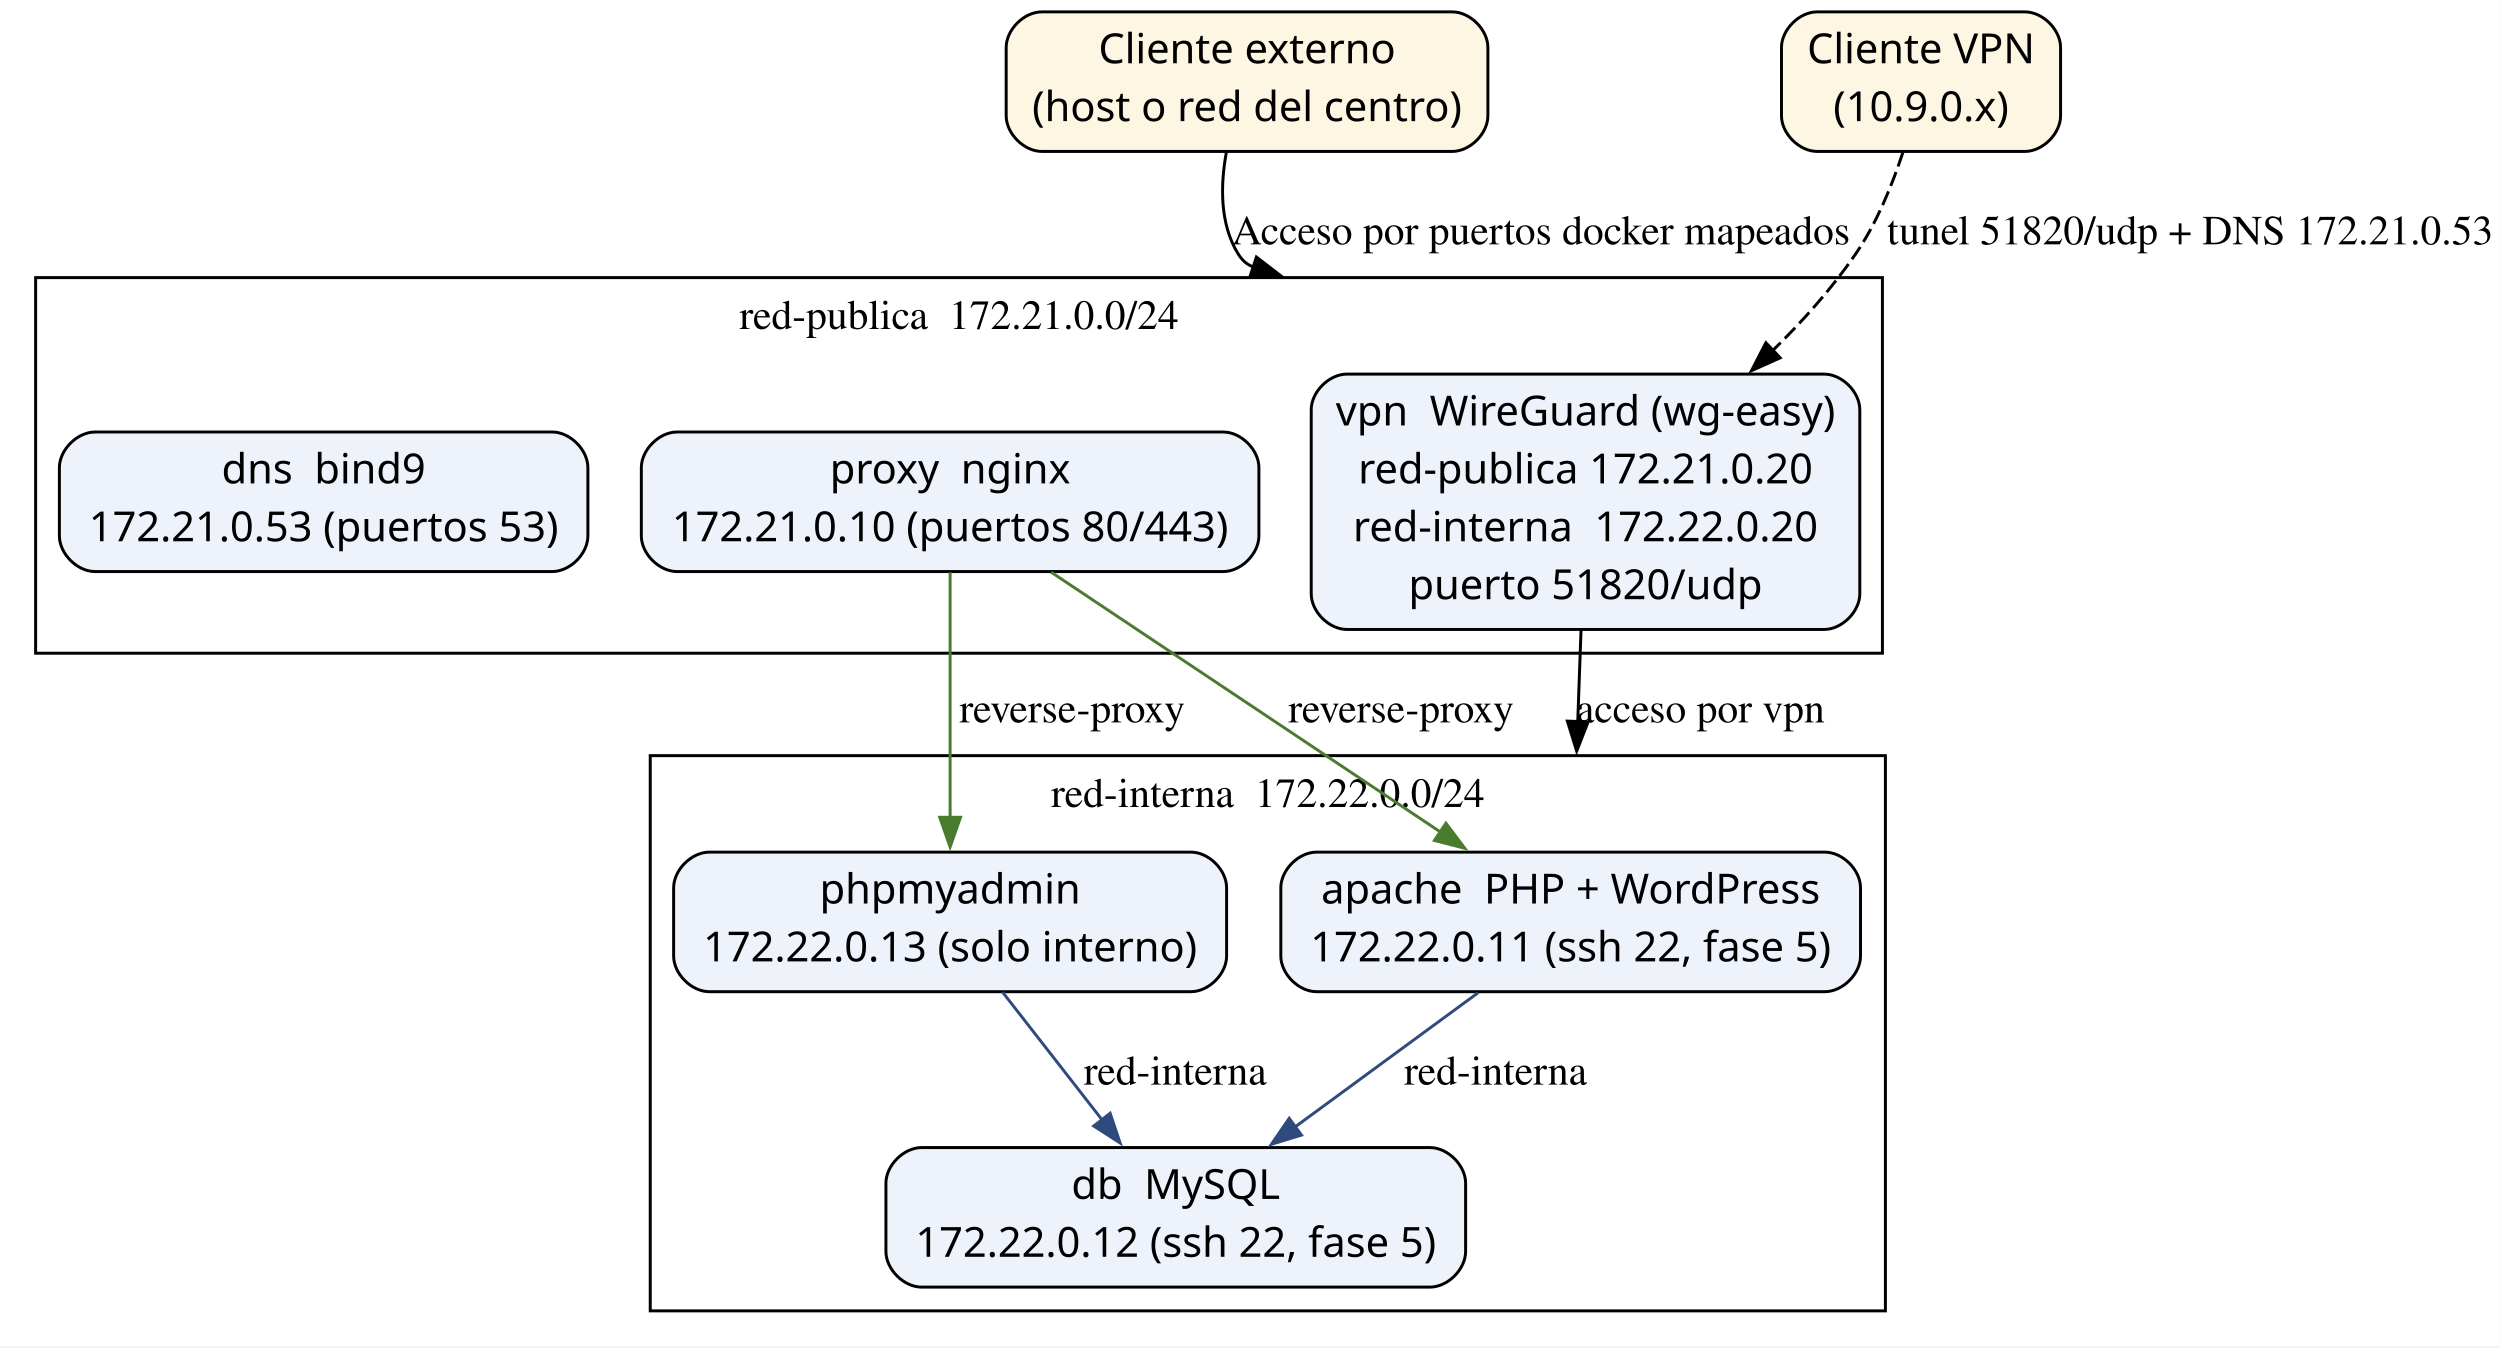
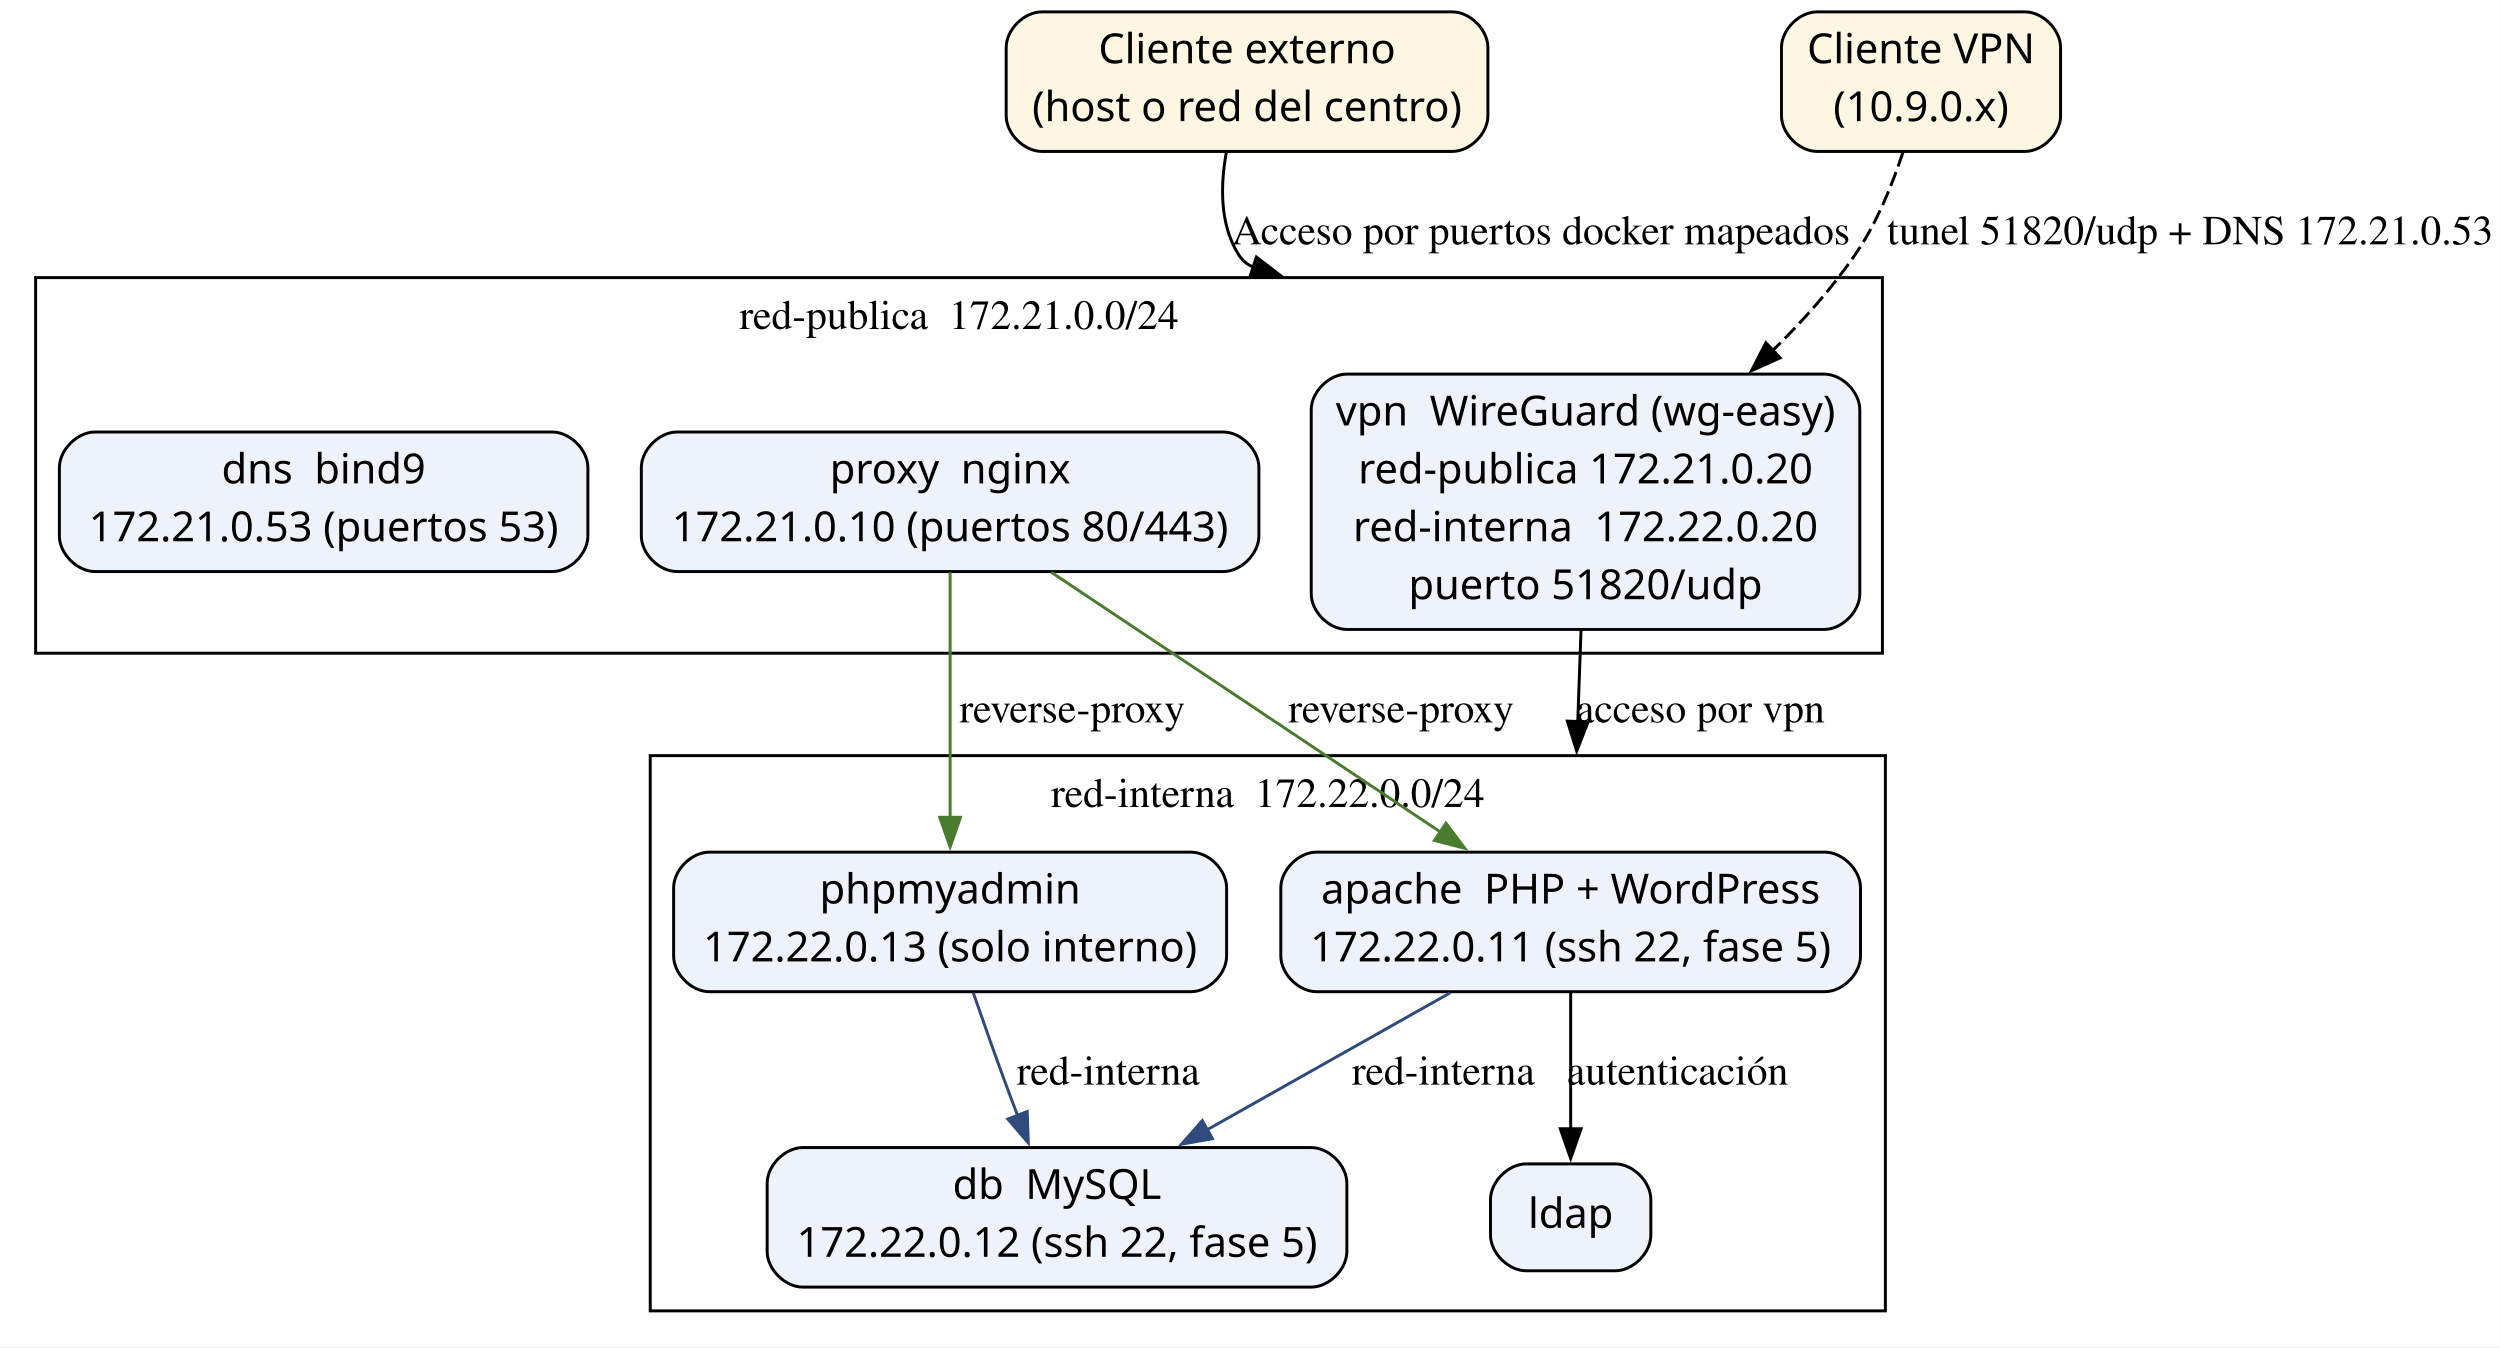
<svg xmlns="http://www.w3.org/2000/svg" width="842pt" height="454pt" viewBox="0.00 0.00 842.00 454.00">
  <g id="graph0" class="graph" transform="scale(1 1) rotate(0) translate(4 449.5)">
    <polygon fill="white" stroke="none" points="-4,4 -4,-449.5 837.89,-449.5 837.89,4 -4,4" />
    <g id="clust1" class="cluster">
      <polygon fill="none" stroke="black" points="8,-229.5 8,-356 630,-356 630,-229.5 8,-229.5" />
      <text xml:space="preserve" text-anchor="middle" x="319" y="-338.7" font-family="Times,serif" font-size="14.00">red-publica  172.21.0.0/24</text>
    </g>
    <g id="clust2" class="cluster">
      <polygon fill="none" stroke="black" points="215,-8 215,-195 631,-195 631,-8 215,-8" />
      <text xml:space="preserve" text-anchor="middle" x="423" y="-177.7" font-family="Times,serif" font-size="14.00">red-interna  172.22.0.0/24</text>
    </g>
    <g id="node1" class="node">
      <path fill="#fdf6e3" stroke="black" d="M485.12,-445.5C485.12,-445.5 346.88,-445.5 346.88,-445.5 340.88,-445.5 334.88,-439.5 334.88,-433.5 334.88,-433.5 334.88,-410.5 334.88,-410.5 334.88,-404.5 340.88,-398.5 346.88,-398.5 346.88,-398.5 485.12,-398.5 485.12,-398.5 491.12,-398.5 497.12,-404.5 497.12,-410.5 497.12,-410.5 497.12,-433.5 497.12,-433.5 497.12,-439.5 491.12,-445.5 485.12,-445.5" />
      <text xml:space="preserve" text-anchor="middle" x="416" y="-428.2" font-family="sans-serif" font-size="14.00">Cliente externo</text>
      <text xml:space="preserve" text-anchor="middle" x="416" y="-408.7" font-family="sans-serif" font-size="14.00">(host o red del centro)</text>
    </g>
    <g id="node5" class="node">
      <path fill="#eef3fb" stroke="black" d="M610.38,-323.5C610.38,-323.5 449.62,-323.5 449.62,-323.5 443.62,-323.5 437.62,-317.5 437.62,-311.5 437.62,-311.5 437.62,-249.5 437.62,-249.5 437.62,-243.5 443.62,-237.5 449.62,-237.5 449.62,-237.5 610.38,-237.5 610.38,-237.5 616.38,-237.5 622.38,-243.5 622.38,-249.5 622.38,-249.5 622.38,-311.5 622.38,-311.5 622.38,-317.5 616.38,-323.5 610.38,-323.5" />
      <text xml:space="preserve" text-anchor="middle" x="530" y="-306.2" font-family="sans-serif" font-size="14.00">vpn  WireGuard (wg-easy)</text>
      <text xml:space="preserve" text-anchor="middle" x="530" y="-286.7" font-family="sans-serif" font-size="14.00">red-publica 172.21.0.20</text>
      <text xml:space="preserve" text-anchor="middle" x="530" y="-267.2" font-family="sans-serif" font-size="14.00">red-interna  172.22.0.20</text>
      <text xml:space="preserve" text-anchor="middle" x="530" y="-247.7" font-family="sans-serif" font-size="14.00">puerto 51820/udp</text>
    </g>
    <g id="edge2" class="edge">
      <path fill="none" stroke="black" d="M409.02,-398.12C407.01,-387.05 406.8,-374.03 413,-364 414.57,-361.46 416.26,-360.29 418.11,-359.59" />
      <polygon fill="black" stroke="black" points="419.16,-362.93 427.56,-356.47 416.97,-356.28 419.16,-362.93" />
      <text xml:space="preserve" text-anchor="middle" x="515" y="-367.2" font-family="Times,serif" font-size="14.00">Acceso por puertos docker mapeados</text>
    </g>
    <g id="node2" class="node">
      <path fill="#fdf6e3" stroke="black" d="M678,-445.5C678,-445.5 608,-445.5 608,-445.5 602,-445.5 596,-439.5 596,-433.5 596,-433.5 596,-410.5 596,-410.5 596,-404.5 602,-398.5 608,-398.5 608,-398.5 678,-398.5 678,-398.5 684,-398.5 690,-404.5 690,-410.5 690,-410.5 690,-433.5 690,-433.5 690,-439.5 684,-445.5 678,-445.5" />
      <text xml:space="preserve" text-anchor="middle" x="643" y="-428.2" font-family="sans-serif" font-size="14.00">Cliente VPN</text>
      <text xml:space="preserve" text-anchor="middle" x="643" y="-408.7" font-family="sans-serif" font-size="14.00">(10.9.0.x)</text>
    </g>
    <g id="edge1" class="edge">
      <path fill="none" stroke="black" stroke-dasharray="5,2" d="M636.89,-398.16C633.31,-387.24 628.08,-374.32 621,-364 613.1,-352.48 603.28,-341.46 593.05,-331.43" />
      <polygon fill="black" stroke="black" points="595.56,-328.98 585.89,-324.65 590.75,-334.07 595.56,-328.98" />
      <text xml:space="preserve" text-anchor="middle" x="731.89" y="-367.2" font-family="Times,serif" font-size="14.00"> tunel 51820/udp + DNS 172.21.0.53</text>
    </g>
    <g id="node3" class="node">
      <path fill="#eef3fb" stroke="black" d="M182,-304C182,-304 28,-304 28,-304 22,-304 16,-298 16,-292 16,-292 16,-269 16,-269 16,-263 22,-257 28,-257 28,-257 182,-257 182,-257 188,-257 194,-263 194,-269 194,-269 194,-292 194,-292 194,-298 188,-304 182,-304" />
      <text xml:space="preserve" text-anchor="middle" x="105" y="-286.7" font-family="sans-serif" font-size="14.00">dns  bind9</text>
      <text xml:space="preserve" text-anchor="middle" x="105" y="-267.2" font-family="sans-serif" font-size="14.00">172.21.0.53 (puertos 53)</text>
    </g>
    <g id="node4" class="node">
      <path fill="#eef3fb" stroke="black" d="M408,-304C408,-304 224,-304 224,-304 218,-304 212,-298 212,-292 212,-292 212,-269 212,-269 212,-263 218,-257 224,-257 224,-257 408,-257 408,-257 414,-257 420,-263 420,-269 420,-269 420,-292 420,-292 420,-298 414,-304 408,-304" />
      <text xml:space="preserve" text-anchor="middle" x="316" y="-286.7" font-family="sans-serif" font-size="14.00">proxy  nginx</text>
      <text xml:space="preserve" text-anchor="middle" x="316" y="-267.2" font-family="sans-serif" font-size="14.00">172.21.0.10 (puertos 80/443)</text>
    </g>
    <g id="node6" class="node">
      <path fill="#eef3fb" stroke="black" d="M610.62,-162.5C610.62,-162.5 439.38,-162.5 439.38,-162.5 433.38,-162.5 427.38,-156.5 427.38,-150.5 427.38,-150.5 427.38,-127.5 427.38,-127.5 427.38,-121.5 433.38,-115.5 439.38,-115.5 439.38,-115.5 610.62,-115.5 610.62,-115.5 616.62,-115.5 622.62,-121.5 622.62,-127.5 622.62,-127.5 622.62,-150.5 622.62,-150.5 622.62,-156.5 616.62,-162.5 610.62,-162.5" />
      <text xml:space="preserve" text-anchor="middle" x="525" y="-145.2" font-family="sans-serif" font-size="14.00">apache  PHP + WordPress</text>
      <text xml:space="preserve" text-anchor="middle" x="525" y="-125.7" font-family="sans-serif" font-size="14.00">172.22.0.11 (ssh 22, fase 5)</text>
    </g>
    <g id="edge3" class="edge">
      <path fill="none" stroke="#4a7c2f" d="M350.04,-256.78C385.77,-232.93 442.05,-195.37 481.09,-169.31" />
      <polygon fill="#4a7c2f" stroke="#4a7c2f" points="482.99,-172.25 489.36,-163.79 479.1,-166.43 482.99,-172.25" />
      <text xml:space="preserve" text-anchor="middle" x="466.14" y="-206.2" font-family="Times,serif" font-size="14.00"> reverse-proxy</text>
    </g>
    <g id="node8" class="node">
      <path fill="#eef3fb" stroke="black" d="M397.12,-162.5C397.12,-162.5 234.88,-162.5 234.88,-162.5 228.88,-162.5 222.88,-156.5 222.88,-150.5 222.88,-150.5 222.88,-127.5 222.88,-127.5 222.88,-121.5 228.88,-115.5 234.88,-115.5 234.88,-115.5 397.12,-115.5 397.12,-115.5 403.12,-115.5 409.12,-121.5 409.12,-127.5 409.12,-127.5 409.12,-150.5 409.12,-150.5 409.12,-156.5 403.12,-162.5 397.12,-162.5" />
      <text xml:space="preserve" text-anchor="middle" x="316" y="-145.2" font-family="sans-serif" font-size="14.00">phpmyadmin</text>
      <text xml:space="preserve" text-anchor="middle" x="316" y="-125.7" font-family="sans-serif" font-size="14.00">172.22.0.13 (solo interno)</text>
    </g>
    <g id="edge4" class="edge">
      <path fill="none" stroke="#4a7c2f" d="M316,-256.78C316,-234.38 316,-199.88 316,-174.18" />
      <polygon fill="#4a7c2f" stroke="#4a7c2f" points="319.5,-174.23 316,-164.23 312.5,-174.23 319.5,-174.23" />
      <text xml:space="preserve" text-anchor="middle" x="355.38" y="-206.2" font-family="Times,serif" font-size="14.00"> reverse-proxy</text>
    </g>
-     <g id="edge7" class="edge">
+     <g id="edge8" class="edge">
      <path fill="none" stroke="black" d="M528.49,-237.27C528.14,-227.49 527.75,-216.86 527.38,-206.34" />
      <polygon fill="black" stroke="black" points="530.88,-206.38 527.03,-196.51 523.89,-206.63 530.88,-206.38" />
      <text xml:space="preserve" text-anchor="middle" x="568.67" y="-206.2" font-family="Times,serif" font-size="14.00">acceso por vpn</text>
    </g>
    <g id="node7" class="node">
-       <path fill="#eef3fb" stroke="black" d="M477.62,-63C477.62,-63 306.38,-63 306.38,-63 300.38,-63 294.38,-57 294.38,-51 294.38,-51 294.38,-28 294.38,-28 294.38,-22 300.38,-16 306.38,-16 306.38,-16 477.62,-16 477.62,-16 483.62,-16 489.62,-22 489.62,-28 489.62,-28 489.62,-51 489.62,-51 489.62,-57 483.62,-63 477.62,-63" />
-       <text xml:space="preserve" text-anchor="middle" x="392" y="-45.7" font-family="sans-serif" font-size="14.00">db  MySQL</text>
-       <text xml:space="preserve" text-anchor="middle" x="392" y="-26.2" font-family="sans-serif" font-size="14.00">172.22.0.12 (ssh 22, fase 5)</text>
+       <path fill="#eef3fb" stroke="black" d="M437.62,-63C437.62,-63 266.38,-63 266.38,-63 260.38,-63 254.38,-57 254.38,-51 254.38,-51 254.38,-28 254.38,-28 254.38,-22 260.38,-16 266.38,-16 266.38,-16 437.62,-16 437.62,-16 443.62,-16 449.62,-22 449.62,-28 449.62,-28 449.62,-51 449.62,-51 449.62,-57 443.62,-63 437.62,-63" />
+       <text xml:space="preserve" text-anchor="middle" x="352" y="-45.7" font-family="sans-serif" font-size="14.00">db  MySQL</text>
+       <text xml:space="preserve" text-anchor="middle" x="352" y="-26.2" font-family="sans-serif" font-size="14.00">172.22.0.12 (ssh 22, fase 5)</text>
+     </g>
+     <g id="edge6" class="edge">
+       <path fill="none" stroke="#2f4a7c" d="M484.44,-115.14C459.91,-101.32 428.43,-83.58 402.32,-68.86" />
+       <polygon fill="#2f4a7c" stroke="#2f4a7c" points="404.35,-65.99 393.92,-64.13 400.92,-72.09 404.35,-65.99" />
+       <text xml:space="preserve" text-anchor="middle" x="480.36" y="-84.2" font-family="Times,serif" font-size="14.00"> red-interna</text>
+     </g>
+     <g id="node9" class="node">
+       <path fill="#eef3fb" stroke="black" d="M540,-57.5C540,-57.5 510,-57.5 510,-57.5 504,-57.5 498,-51.5 498,-45.5 498,-45.5 498,-33.5 498,-33.5 498,-27.5 504,-21.5 510,-21.5 510,-21.5 540,-21.5 540,-21.5 546,-21.5 552,-27.5 552,-33.5 552,-33.5 552,-45.5 552,-45.5 552,-51.5 546,-57.5 540,-57.5" />
+       <text xml:space="preserve" text-anchor="middle" x="525" y="-35.95" font-family="sans-serif" font-size="14.00">ldap</text>
    </g>
    <g id="edge5" class="edge">
-       <path fill="none" stroke="#2f4a7c" d="M493.82,-115.14C475.39,-101.63 451.87,-84.39 432.08,-69.88" />
-       <polygon fill="#2f4a7c" stroke="#2f4a7c" points="434.34,-67.2 424.21,-64.11 430.2,-72.85 434.34,-67.2" />
-       <text xml:space="preserve" text-anchor="middle" x="497.96" y="-84.2" font-family="Times,serif" font-size="14.00"> red-interna</text>
+       <path fill="none" stroke="black" d="M525,-115.39C525,-101.54 525,-83.69 525,-68.9" />
+       <polygon fill="black" stroke="black" points="528.5,-69.33 525,-59.33 521.5,-69.33 528.5,-69.33" />
+       <text xml:space="preserve" text-anchor="middle" x="561" y="-84.2" font-family="Times,serif" font-size="14.00">autenticación</text>
    </g>
-     <g id="edge6" class="edge">
-       <path fill="none" stroke="#2f4a7c" d="M333.63,-115.39C343.63,-102.56 356.3,-86.3 367.28,-72.21" />
-       <polygon fill="#2f4a7c" stroke="#2f4a7c" points="369.89,-74.56 373.27,-64.52 364.37,-70.26 369.89,-74.56" />
-       <text xml:space="preserve" text-anchor="middle" x="390.05" y="-84.2" font-family="Times,serif" font-size="14.00"> red-interna</text>
+     <g id="edge7" class="edge">
+       <path fill="none" stroke="#2f4a7c" d="M323.78,-115.18C327.4,-104.73 331.82,-92.2 336,-81 336.88,-78.64 337.8,-76.21 338.74,-73.76" />
+       <polygon fill="#2f4a7c" stroke="#2f4a7c" points="341.96,-75.14 342.33,-64.56 335.43,-72.6 341.96,-75.14" />
+       <text xml:space="preserve" text-anchor="middle" x="367.5" y="-84.2" font-family="Times,serif" font-size="14.00"> red-interna</text>
    </g>
  </g>
</svg>
